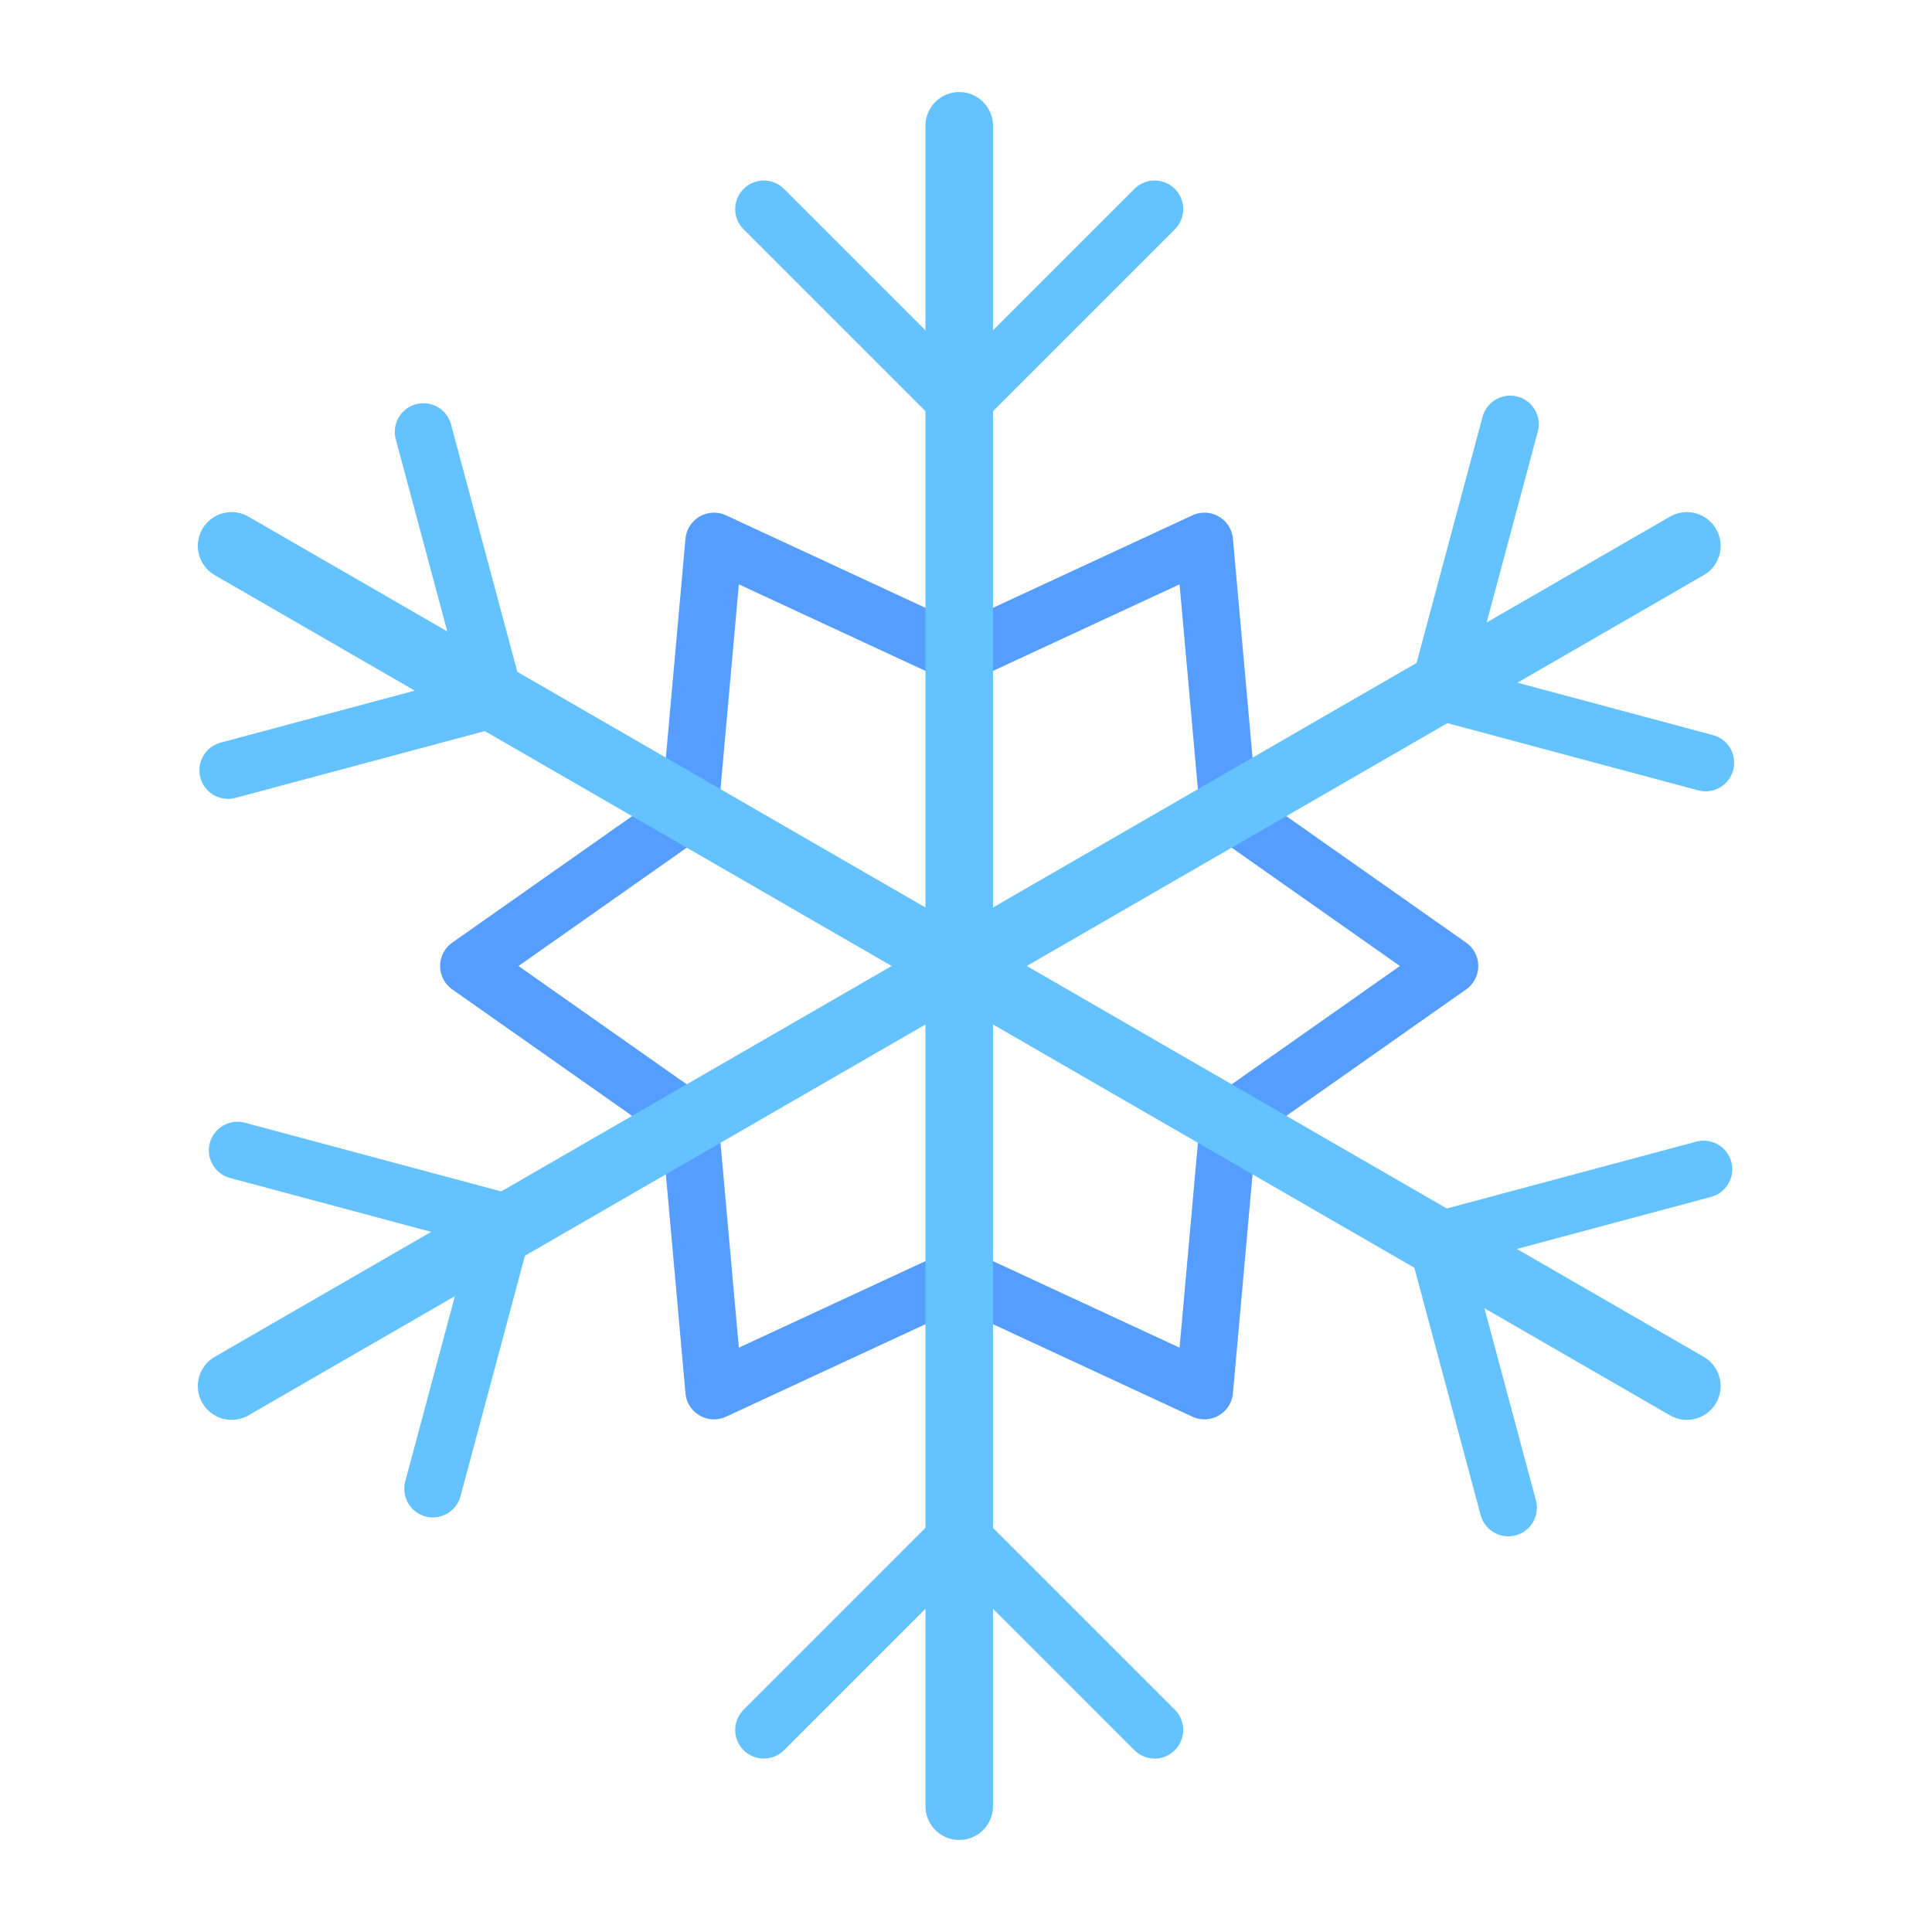
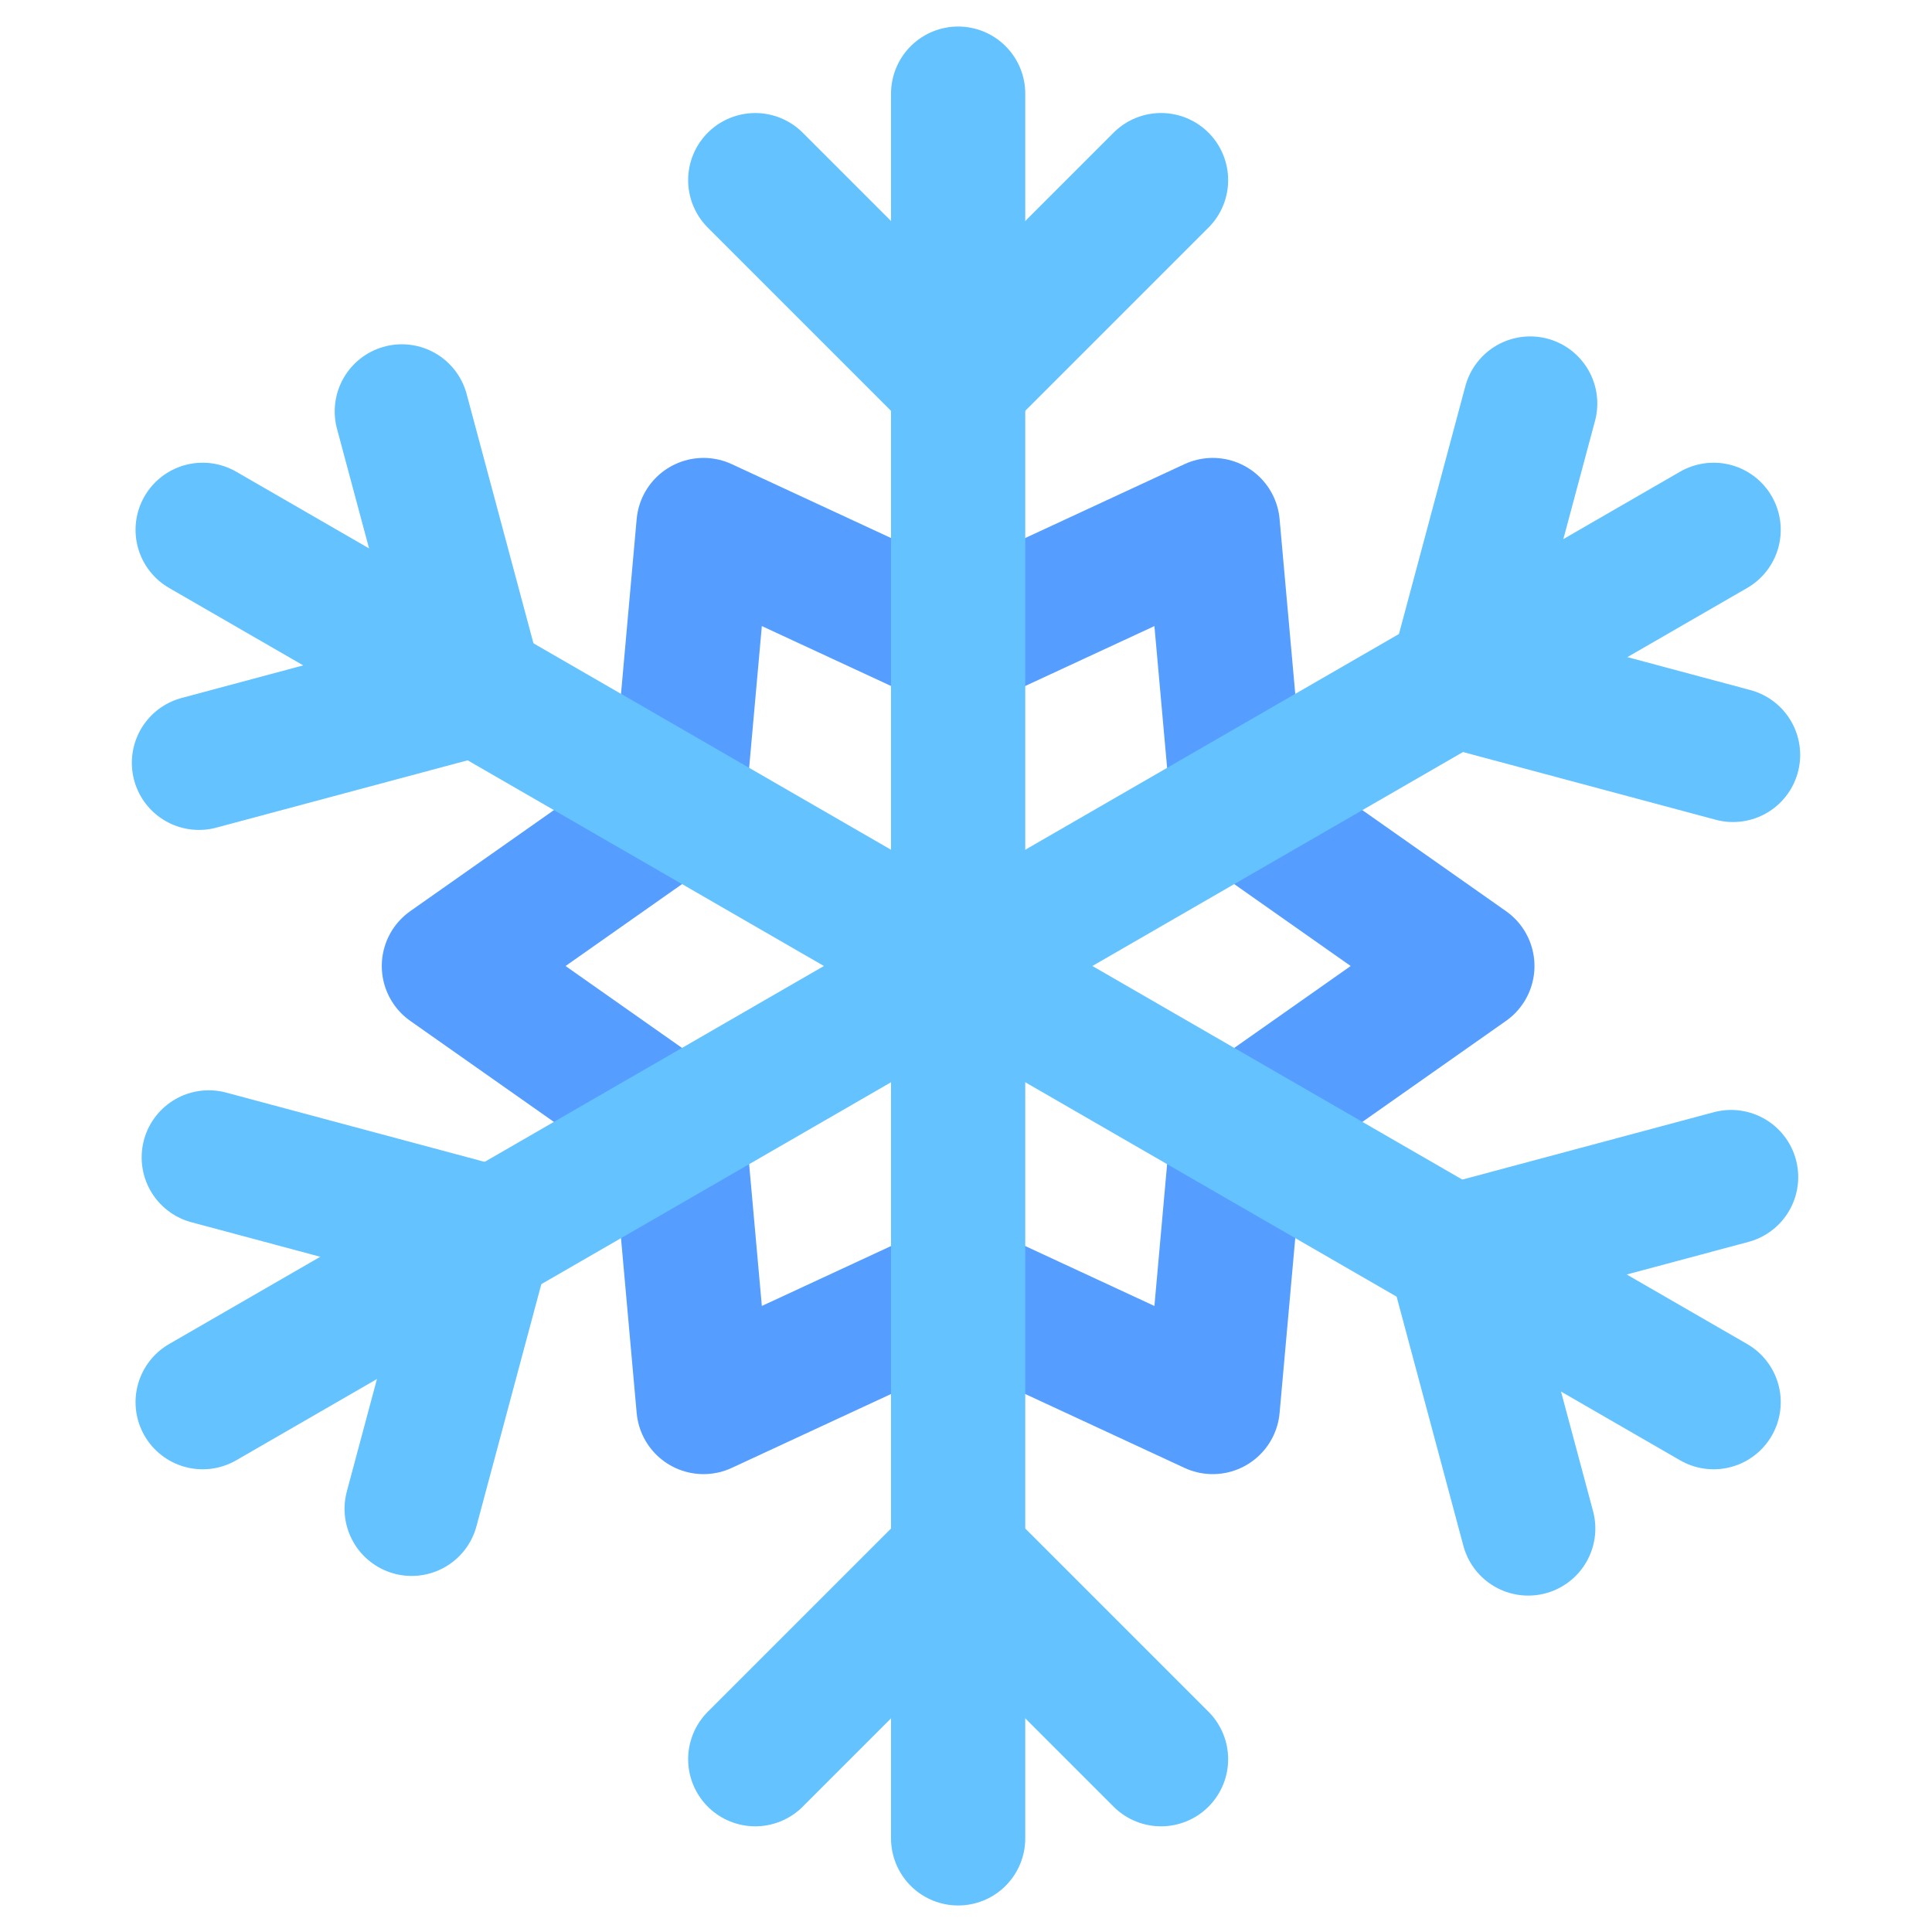
- <svg xmlns="http://www.w3.org/2000/svg" width="269" height="269" viewBox="0 0 71.173 71.173" version="1.1" id="svg5">
+ <svg xmlns="http://www.w3.org/2000/svg" width="256" height="256" viewBox="0 0 67.733 67.733" version="1.1" id="svg5">
  <defs id="defs2">
    </defs>
  <g id="layer1">
-     <path style="fill:#4b1113;fill-opacity:0;stroke:#559eff;stroke-width:2;stroke-linecap:round;stroke-linejoin:round;stroke-dasharray:none;stroke-opacity:1;paint-order:normal" id="path3419" d="m 36.129,39.102 -7.727,5.434 -0.843,9.409 -8.57,-3.975 -8.57,3.975 -0.843,-9.409 -7.727,-5.434 7.727,-5.434 0.843,-9.409 8.57,3.975 8.57,-3.975 0.843,9.409 z" transform="matrix(1.054142,0,0,1.054142,15.31907,-5.632113)" />
-     <path style="fill:#4b1113;fill-opacity:0;stroke:#64c3ff;stroke-width:2.489;stroke-linecap:round;stroke-linejoin:round;stroke-dasharray:none;stroke-opacity:1;paint-order:normal" d="M 35.337,4.635 V 66.538" id="path3475" />
-     <path style="fill:#4b1113;fill-opacity:0;stroke:#64c3ff;stroke-width:2.489;stroke-linecap:round;stroke-linejoin:round;stroke-dasharray:none;stroke-opacity:1;paint-order:normal" d="M 62.142,51.062 8.532,20.11" id="path3475-4" />
-     <path style="fill:#4b1113;fill-opacity:0;stroke:#64c3ff;stroke-width:2.489;stroke-linecap:round;stroke-linejoin:round;stroke-dasharray:none;stroke-opacity:1;paint-order:normal" d="M 62.142,20.11 8.532,51.062" id="path3475-6" />
+     <path style="fill:#4b1113;fill-opacity:0;stroke:#559eff;stroke-width:4.518;stroke-linecap:round;stroke-linejoin:round;stroke-dasharray:none;stroke-opacity:1;paint-order:normal" id="path3419" d="m 36.129,39.102 -7.727,5.434 -0.843,9.409 -8.57,-3.975 -8.57,3.975 -0.843,-9.409 -7.727,-5.434 7.727,-5.434 0.843,-9.409 8.57,3.975 8.57,-3.975 0.843,9.409 z" transform="matrix(1.041591,0,0,1.041591,13.81178,-6.861144)" />
+     <path style="fill:#4b1113;fill-opacity:0;stroke:#64c3ff;stroke-width:4.706;stroke-linecap:round;stroke-linejoin:round;stroke-dasharray:none;stroke-opacity:1;paint-order:normal" d="M 33.591,3.283 V 64.45" id="path3475" />
+     <path style="fill:#4b1113;fill-opacity:0;stroke:#64c3ff;stroke-width:4.706;stroke-linecap:round;stroke-linejoin:round;stroke-dasharray:none;stroke-opacity:1;paint-order:normal" d="M 60.077,49.158 7.105,18.575" id="path3475-4" />
+     <path style="fill:#4b1113;fill-opacity:0;stroke:#64c3ff;stroke-width:4.706;stroke-linecap:round;stroke-linejoin:round;stroke-dasharray:none;stroke-opacity:1;paint-order:normal" d="M 60.077,18.575 7.105,49.158" id="path3475-6" />
    <g id="layer3">
-       <path style="fill:#4b1113;fill-opacity:0;stroke:#64c3ff;stroke-width:2.108;stroke-linecap:round;stroke-linejoin:round;stroke-dasharray:none;stroke-opacity:1;paint-order:normal" d="M 35.337,14.902 42.535,7.704" id="path3655" />
-       <path style="fill:#4b1113;fill-opacity:0;stroke:#64c3ff;stroke-width:2.108;stroke-linecap:round;stroke-linejoin:round;stroke-dasharray:none;stroke-opacity:1;paint-order:normal" d="m 28.138,7.704 7.198,7.198" id="path3655-4" />
-       <path style="fill:#4b1113;fill-opacity:0;stroke:#64c3ff;stroke-width:2.108;stroke-linecap:round;stroke-linejoin:round;stroke-dasharray:none;stroke-opacity:1;paint-order:normal" d="M 35.337,56.531 28.138,63.73" id="path3655-5" />
-       <path style="fill:#4b1113;fill-opacity:0;stroke:#64c3ff;stroke-width:2.108;stroke-linecap:round;stroke-linejoin:round;stroke-dasharray:none;stroke-opacity:1;paint-order:normal" d="M 42.535,63.73 35.337,56.531" id="path3655-4-3" />
-       <path style="fill:#4b1113;fill-opacity:0;stroke:#64c3ff;stroke-width:2.108;stroke-linecap:round;stroke-linejoin:round;stroke-dasharray:none;stroke-opacity:1;paint-order:normal" d="m 52.929,45.71 2.635,9.833" id="path3655-7" />
-       <path style="fill:#4b1113;fill-opacity:0;stroke:#64c3ff;stroke-width:2.108;stroke-linecap:round;stroke-linejoin:round;stroke-dasharray:none;stroke-opacity:1;paint-order:normal" d="m 62.762,43.075 -9.833,2.635" id="path3655-4-1" />
-       <path style="fill:#4b1113;fill-opacity:0;stroke:#64c3ff;stroke-width:2.108;stroke-linecap:round;stroke-linejoin:round;stroke-dasharray:none;stroke-opacity:1;paint-order:normal" d="M 18.233,25.742 15.598,15.908" id="path3655-3" />
-       <path style="fill:#4b1113;fill-opacity:0;stroke:#64c3ff;stroke-width:2.108;stroke-linecap:round;stroke-linejoin:round;stroke-dasharray:none;stroke-opacity:1;paint-order:normal" d="M 8.4,28.376 18.233,25.742" id="path3655-4-6" />
-       <path style="fill:#4b1113;fill-opacity:0;stroke:#64c3ff;stroke-width:2.108;stroke-linecap:round;stroke-linejoin:round;stroke-dasharray:none;stroke-opacity:1;paint-order:normal" d="m 52.998,25.463 9.833,2.635" id="path3655-56" />
-       <path style="fill:#4b1113;fill-opacity:0;stroke:#64c3ff;stroke-width:2.108;stroke-linecap:round;stroke-linejoin:round;stroke-dasharray:none;stroke-opacity:1;paint-order:normal" d="m 55.633,15.629 -2.635,9.833" id="path3655-4-0" />
-       <path style="fill:#4b1113;fill-opacity:0;stroke:#64c3ff;stroke-width:2.108;stroke-linecap:round;stroke-linejoin:round;stroke-dasharray:none;stroke-opacity:1;paint-order:normal" d="M 18.582,45.013 8.748,42.378" id="path3655-9" />
-       <path style="fill:#4b1113;fill-opacity:0;stroke:#64c3ff;stroke-width:2.108;stroke-linecap:round;stroke-linejoin:round;stroke-dasharray:none;stroke-opacity:1;paint-order:normal" d="m 15.947,54.846 2.635,-9.833" id="path3655-4-32" />
+       <path style="fill:#4b1113;fill-opacity:0;stroke:#64c3ff;stroke-width:4.706;stroke-linecap:round;stroke-linejoin:round;stroke-dasharray:none;stroke-opacity:1;paint-order:normal" d="M 33.591,13.428 40.704,6.315" id="path3655" />
+       <path style="fill:#4b1113;fill-opacity:0;stroke:#64c3ff;stroke-width:4.706;stroke-linecap:round;stroke-linejoin:round;stroke-dasharray:none;stroke-opacity:1;paint-order:normal" d="m 26.478,6.316 7.113,7.113" id="path3655-4" />
+       <path style="fill:#4b1113;fill-opacity:0;stroke:#64c3ff;stroke-width:4.706;stroke-linecap:round;stroke-linejoin:round;stroke-dasharray:none;stroke-opacity:1;paint-order:normal" d="m 33.591,54.562 -7.113,7.113" id="path3655-5" />
+       <path style="fill:#4b1113;fill-opacity:0;stroke:#64c3ff;stroke-width:4.706;stroke-linecap:round;stroke-linejoin:round;stroke-dasharray:none;stroke-opacity:1;paint-order:normal" d="M 40.704,61.675 33.591,54.562" id="path3655-4-3" />
+       <path style="fill:#4b1113;fill-opacity:0;stroke:#64c3ff;stroke-width:4.706;stroke-linecap:round;stroke-linejoin:round;stroke-dasharray:none;stroke-opacity:1;paint-order:normal" d="m 50.974,43.87 2.603,9.716" id="path3655-7" />
+       <path style="fill:#4b1113;fill-opacity:0;stroke:#64c3ff;stroke-width:4.706;stroke-linecap:round;stroke-linejoin:round;stroke-dasharray:none;stroke-opacity:1;paint-order:normal" d="m 60.69,41.266 -9.716,2.603" id="path3655-4-1" />
+       <path style="fill:#4b1113;fill-opacity:0;stroke:#64c3ff;stroke-width:4.706;stroke-linecap:round;stroke-linejoin:round;stroke-dasharray:none;stroke-opacity:1;paint-order:normal" d="M 16.691,24.139 14.087,14.423" id="path3655-3" />
+       <path style="fill:#4b1113;fill-opacity:0;stroke:#64c3ff;stroke-width:4.706;stroke-linecap:round;stroke-linejoin:round;stroke-dasharray:none;stroke-opacity:1;paint-order:normal" d="m 6.975,26.743 9.716,-2.603" id="path3655-4-6" />
+       <path style="fill:#4b1113;fill-opacity:0;stroke:#64c3ff;stroke-width:4.706;stroke-linecap:round;stroke-linejoin:round;stroke-dasharray:none;stroke-opacity:1;paint-order:normal" d="m 51.042,23.863 9.716,2.603" id="path3655-56" />
+       <path style="fill:#4b1113;fill-opacity:0;stroke:#64c3ff;stroke-width:4.706;stroke-linecap:round;stroke-linejoin:round;stroke-dasharray:none;stroke-opacity:1;paint-order:normal" d="m 53.646,14.147 -2.603,9.716" id="path3655-4-0" />
+       <path style="fill:#4b1113;fill-opacity:0;stroke:#64c3ff;stroke-width:4.706;stroke-linecap:round;stroke-linejoin:round;stroke-dasharray:none;stroke-opacity:1;paint-order:normal" d="M 17.035,43.181 7.319,40.577" id="path3655-9" />
+       <path style="fill:#4b1113;fill-opacity:0;stroke:#64c3ff;stroke-width:4.706;stroke-linecap:round;stroke-linejoin:round;stroke-dasharray:none;stroke-opacity:1;paint-order:normal" d="m 14.432,52.897 2.603,-9.716" id="path3655-4-32" />
    </g>
  </g>
</svg>
